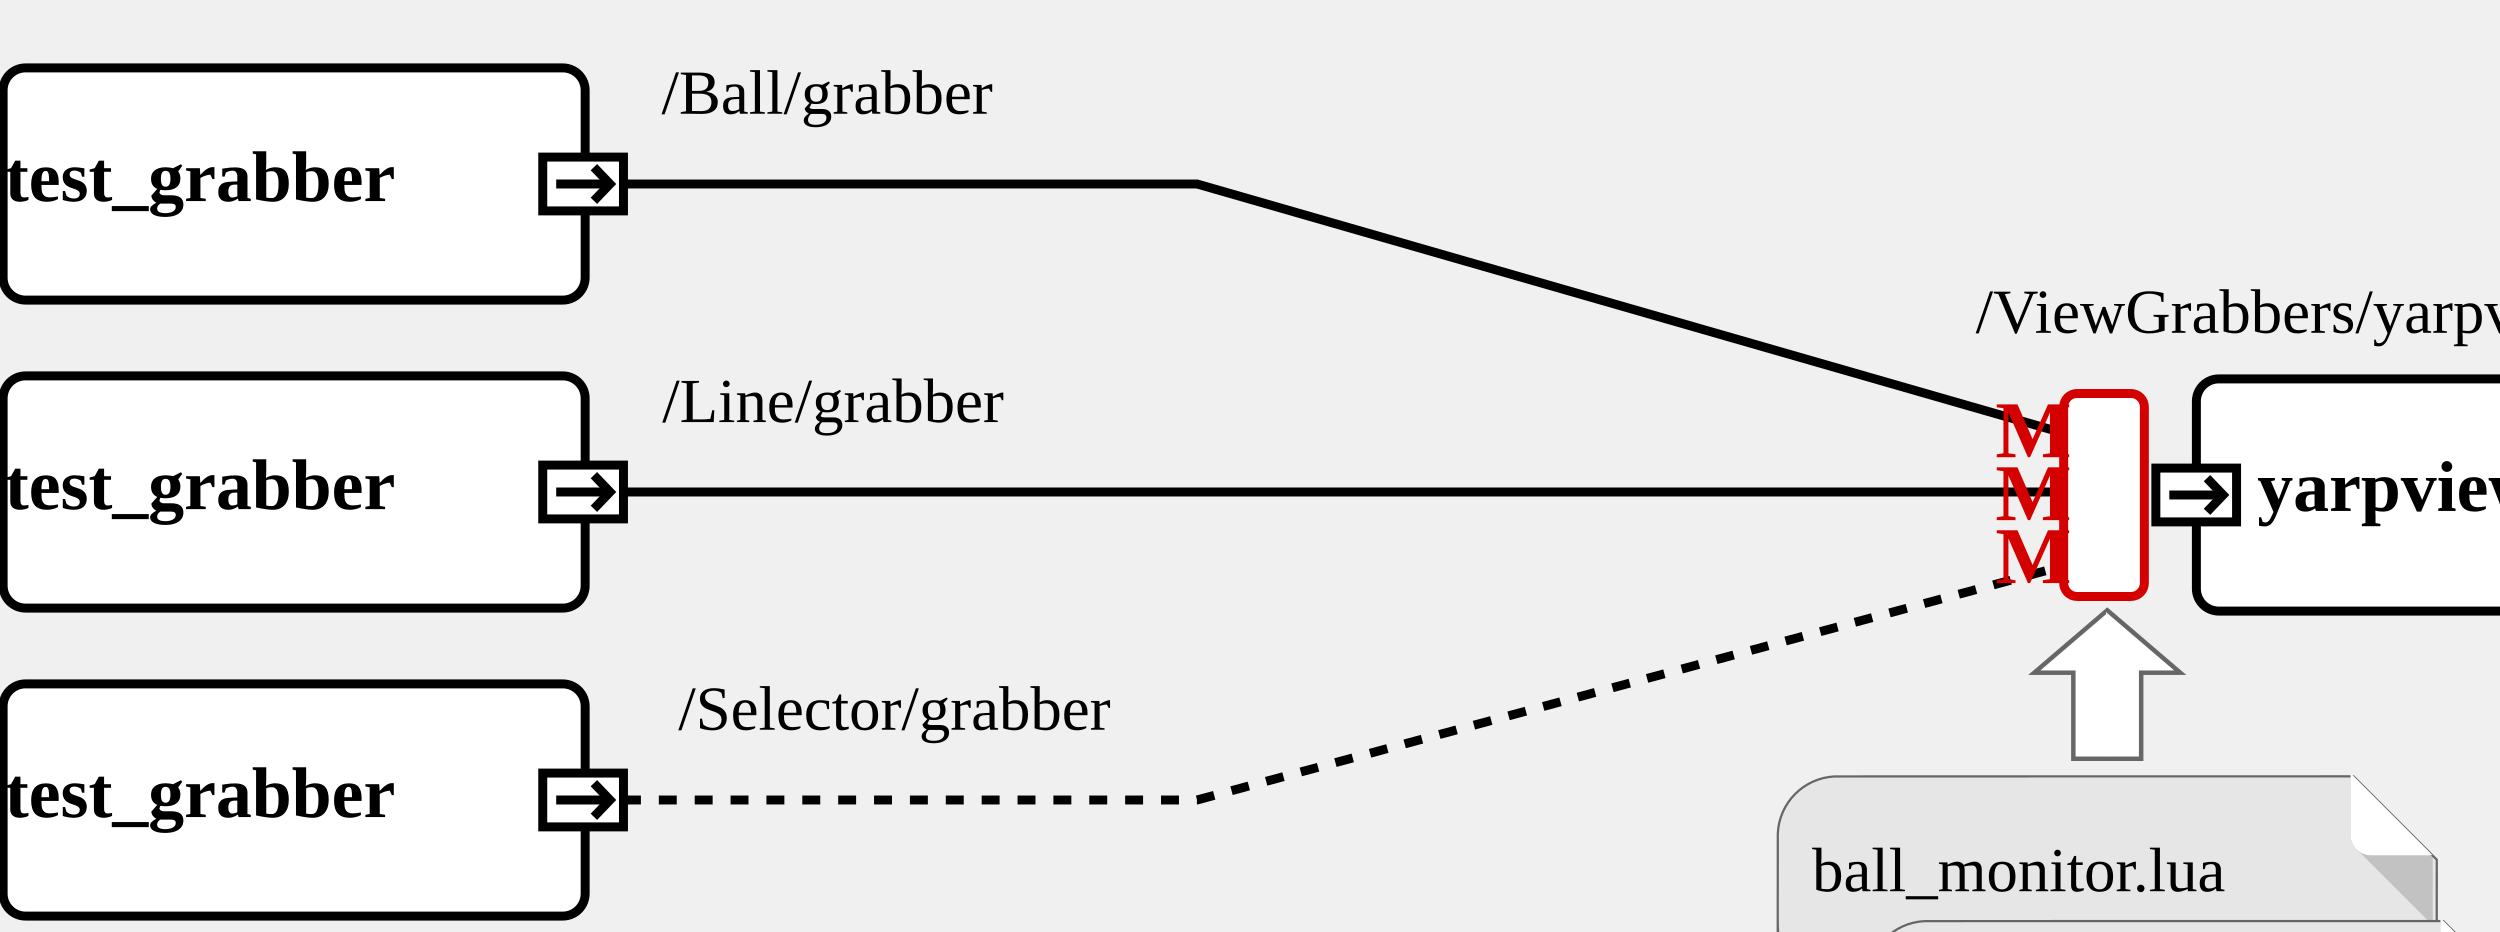
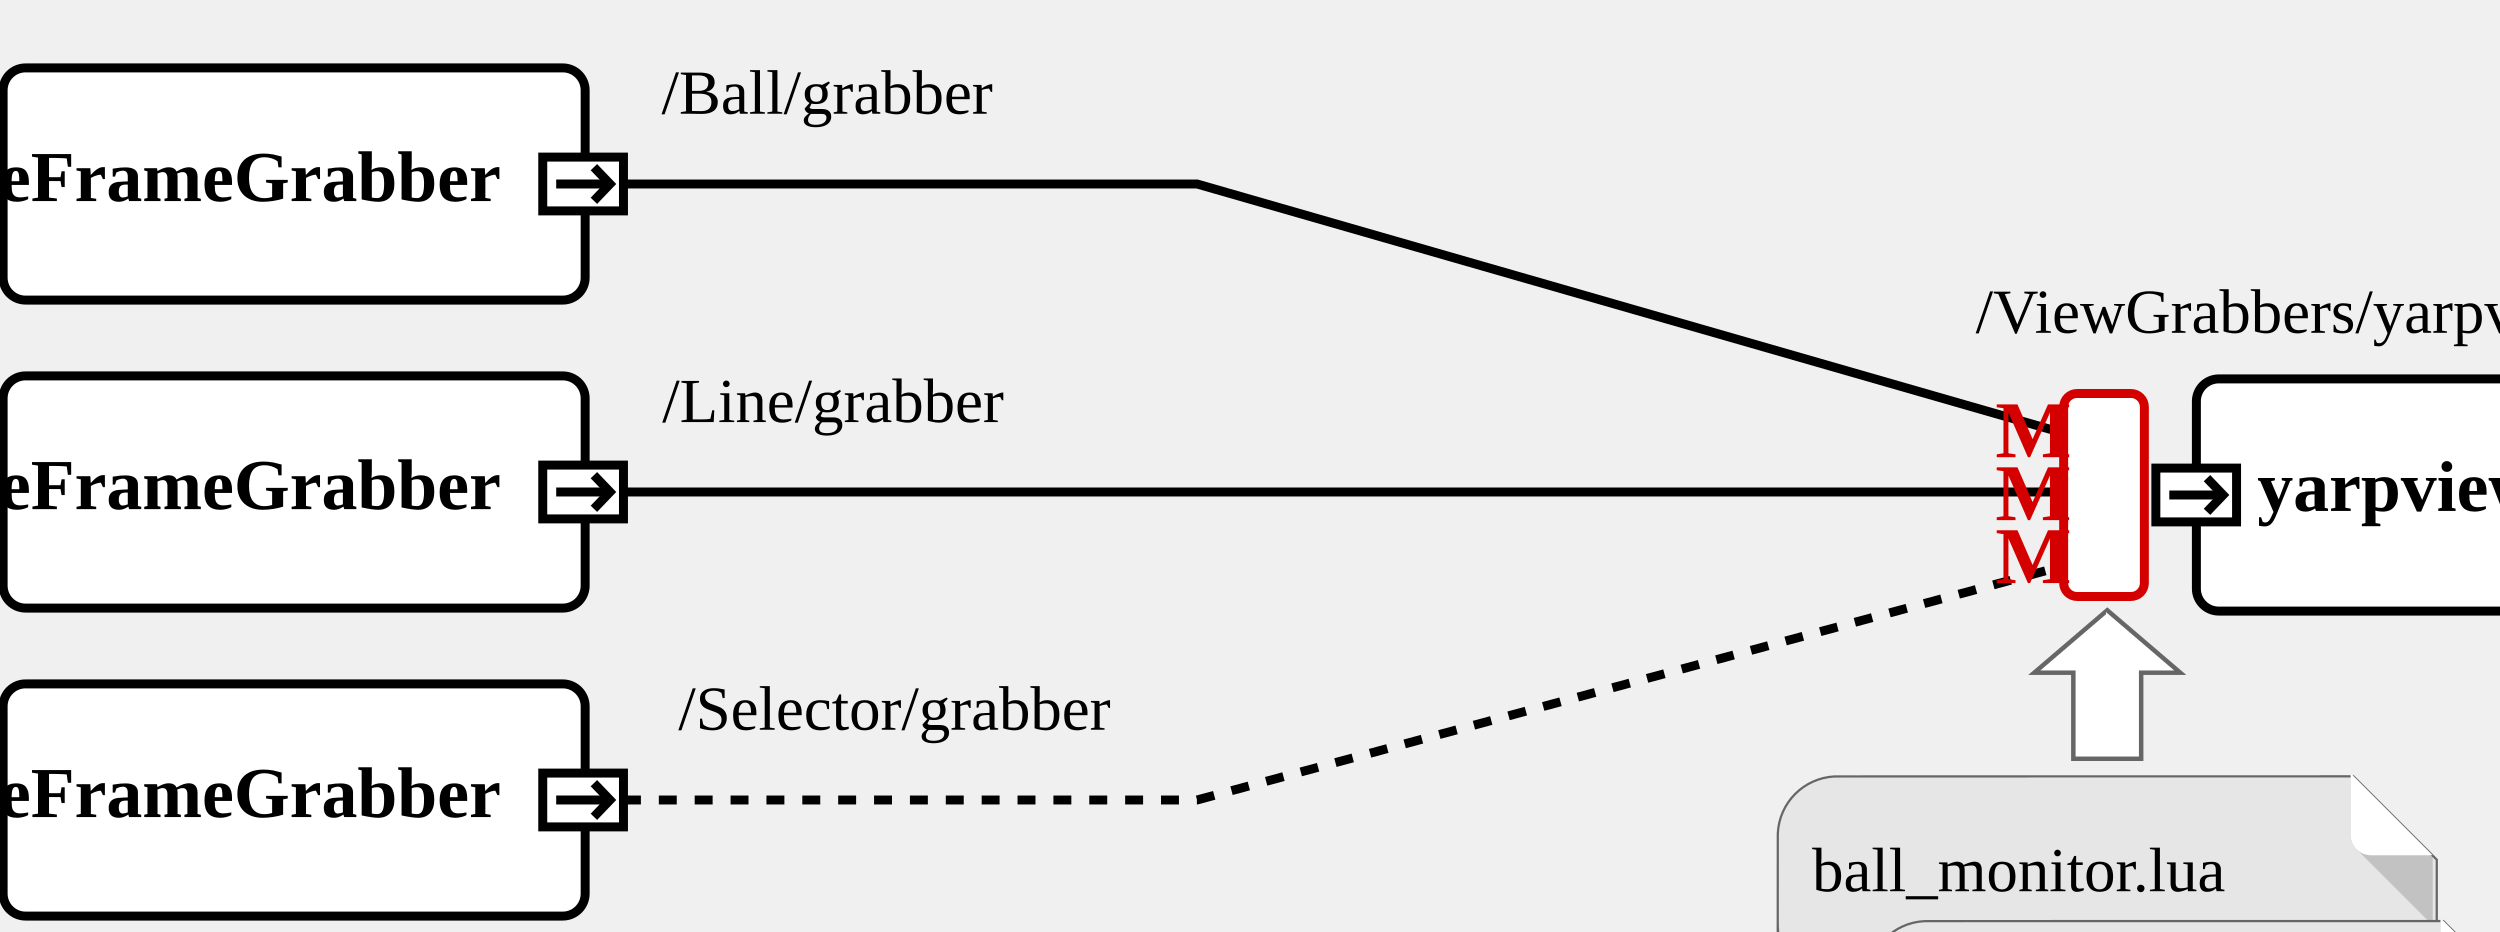
<svg xmlns="http://www.w3.org/2000/svg" width="557.559" height="207.71" id="svg6293" version="1.1">
  <defs id="defs6295">
    <marker orient="auto" refY="0" refX="0" id="Arrow2Mend" style="overflow:visible">
      <path id="path4103" style="fill-rule:evenodd;stroke-width:0.625;stroke-linejoin:round" d="M 8.719,4.034 -2.207,0.016 8.719,-4.002 c -1.745,2.372 -1.735,5.617 -6e-7,8.035 z" transform="scale(-0.6,-0.6)" />
    </marker>
    <marker orient="auto" refY="0" refX="0" id="Arrow2Mend-4" style="overflow:visible">
      <path id="path4103-1" style="fill-rule:evenodd;stroke-width:0.625;stroke-linejoin:round" d="M 8.719,4.034 -2.207,0.016 8.719,-4.002 c -1.745,2.372 -1.735,5.617 -6e-7,8.035 z" transform="scale(-0.6,-0.6)" />
    </marker>
  </defs>
  <g id="layer1" transform="translate(82.50204,-570.3105)">
    <path style="fill:none;stroke:#000000;stroke-width:2;stroke-linecap:butt;stroke-linejoin:miter;stroke-miterlimit:4;stroke-opacity:1;stroke-dasharray:none" d="m 56.433,680.036 322.49,0" id="path5068" />
    <g id="g3230" transform="translate(-0.3023247,-0.08099365)">
      <rect ry="5" rx="5" y="654.224" x="-81.502" height="51.786" width="129.806" id="rect2985-9-3" style="fill:#ffffff;fill-opacity:1;stroke:#000000;stroke-width:2;stroke-miterlimit:4;stroke-opacity:1;stroke-dasharray:none;stroke-dashoffset:0" />
      <text id="text5584-80-20" y="683.933" x="-21.833" style="font-size:18px;font-style:normal;font-variant:normal;font-weight:normal;font-stretch:normal;text-align:center;line-height:100%;letter-spacing:0px;word-spacing:0px;text-anchor:middle;fill:#000000;fill-opacity:1;stroke:none;font-family:Courier 10 Pitch;-inkscape-font-specification:Courier 10 Pitch" xml:space="preserve">
-         <tspan style="font-size:16px;font-weight:bold;-inkscape-font-specification:Courier 10 Pitch Bold" id="tspan3121" y="683.933" x="-21.833">test_grabber</tspan>
+         <tspan style="font-size:16px;font-weight:bold;-inkscape-font-specification:Courier 10 Pitch Bold" id="tspan3121" y="683.933" x="-21.833">fakeFrameGrabber</tspan>
      </text>
      <g transform="translate(-84,0)" id="g3113">
        <rect y="674.117" x="122.847" height="12" width="18" id="rect3761-8-5-2-5-2" style="fill:#ffffff;fill-opacity:1;stroke:#000000;stroke-width:2;stroke-miterlimit:4;stroke-opacity:1;stroke-dasharray:none;stroke-dashoffset:0" />
        <g transform="translate(-35.26761,284.9852)" id="g5549-08-6-1-4-5">
          <path style="fill:none;stroke:#000000;stroke-width:2;stroke-linecap:butt;stroke-linejoin:miter;stroke-miterlimit:4;stroke-opacity:1;stroke-dasharray:none;marker-end:none" d="m 161.114,395.132 11.117,0" id="path3763-8-6-47-0-8" />
          <path style="fill:none;stroke:#000000;stroke-width:2;stroke-linecap:square;stroke-linejoin:miter;stroke-miterlimit:4;stroke-opacity:1;stroke-dasharray:none" d="m 170.211,392.101 2.904,3.03 -2.904,3.03" id="path5543-6-1-9-8-6" />
        </g>
      </g>
    </g>
    <g id="g3022" transform="translate(-399.6452,265.574)">
      <rect ry="5" rx="5" y="389.239" x="806.988" height="51.786" width="120.714" id="rect2985-9-3-2-9-7" style="fill:#ffffff;fill-opacity:1;stroke:#000000;stroke-width:2;stroke-miterlimit:4;stroke-opacity:1;stroke-dasharray:none;stroke-dashoffset:0" />
      <text id="text5584-80-2-9-4-4-3" y="418.683" x="869.629" style="font-size:20px;font-style:normal;font-variant:normal;font-weight:normal;font-stretch:normal;text-align:center;line-height:100%;letter-spacing:0px;word-spacing:0px;text-anchor:middle;fill:#000000;fill-opacity:1;stroke:none;font-family:Courier 10 Pitch;-inkscape-font-specification:Courier 10 Pitch" xml:space="preserve">
        <tspan style="font-size:16px;font-weight:bold;-inkscape-font-specification:Courier 10 Pitch Bold" y="418.683" x="869.629" id="tspan3125">yarpview</tspan>
      </text>
      <g transform="translate(585.1736,-2.898434)" id="g5578-6-8-3-6-8-7-4">
        <rect y="412.03" x="212.775" height="12" width="18" id="rect3761-8-8-5-9-0-7-2" style="fill:#ffffff;fill-opacity:1;stroke:#000000;stroke-width:2;stroke-miterlimit:4;stroke-opacity:1;stroke-dasharray:none;stroke-dashoffset:0" />
        <g transform="translate(54.66064,22.89827)" id="g5549-08-3-0-0-4-8-6">
          <path style="fill:none;stroke:#000000;stroke-width:2;stroke-linecap:butt;stroke-linejoin:miter;stroke-miterlimit:4;stroke-opacity:1;stroke-dasharray:none;marker-end:none" d="m 161.114,395.132 11.117,0" id="path3763-8-7-3-3-1-5-6" />
          <path style="fill:none;stroke:#000000;stroke-width:2;stroke-linecap:square;stroke-linejoin:miter;stroke-miterlimit:4;stroke-opacity:1;stroke-dasharray:none" d="m 170.211,392.101 2.904,3.03 -2.904,3.03" id="path5543-6-6-2-7-9-8-3" />
        </g>
      </g>
    </g>
    <text xml:space="preserve" style="font-size:18px;font-style:normal;font-variant:normal;font-weight:normal;font-stretch:normal;text-align:center;line-height:100%;letter-spacing:0px;word-spacing:0px;text-anchor:middle;fill:#000000;fill-opacity:1;stroke:none;font-family:Courier 10 Pitch;-inkscape-font-specification:Courier 10 Pitch" x="114.53" y="664.442" id="text5584-80-20-5">
      <tspan x="114.53" y="664.442" id="tspan3121-6" style="font-size:14px;font-weight:normal;-inkscape-font-specification:Courier 10 Pitch">/Line/grabber</tspan>
    </text>
    <text xml:space="preserve" style="font-size:18px;font-style:normal;font-variant:normal;font-weight:normal;font-stretch:normal;text-align:center;line-height:100%;letter-spacing:0px;word-spacing:0px;text-anchor:middle;fill:#000000;fill-opacity:1;stroke:none;font-family:Courier 10 Pitch;-inkscape-font-specification:Courier 10 Pitch" x="456.419" y="644.532" id="text5584-80-20-5-0">
      <tspan x="456.419" y="644.532" id="tspan3121-6-0" style="font-size:14px;font-weight:normal;-inkscape-font-specification:Courier 10 Pitch">/ViewGrabbers/yarpview/img:i</tspan>
    </text>
    <g id="g18706" transform="translate(194.8245,574.0173)" style="fill:#ffffff;stroke:#666666">
      <path id="path18686" d="m 192.928,132.149 -16.575,14.176 8.724,0 0,19.192 7.851,0" style="fill:#ffffff;stroke:#666666;stroke-width:1px;stroke-linecap:butt;stroke-linejoin:miter;stroke-opacity:1" />
      <path id="path18686-7" d="m 192.354,132.149 16.575,14.176 -8.724,0 0,19.192 -7.851,0" style="fill:#ffffff;stroke:#666666;stroke-width:1px;stroke-linecap:butt;stroke-linejoin:miter;stroke-opacity:1" />
    </g>
    <g id="g4116" transform="translate(53.45132,10.15666)">
      <g transform="translate(-5.555839,-4.04061)" id="g4111">
        <path id="path5906-0" d="m 278.905,783.811 19.471,-0.028 102.735,-0.033 c 6.616,-0.691 11.767,-6.169 11.944,-12.931 1.2e-4,-0.005 -1.2e-4,-0.009 0,-0.014 1.2e-4,-0.056 -1.1e-4,-0.087 0,-0.144 0.006,-2.901 0.005,-6.738 0.005,-11.84 l 0,-2.898 -9.29,-9.292 -9.295,-9.292 -103.45,0.009 c -5.43,0.002 -9.355,0.006 -12.32,0.014 -6.865,0.372 -12.322,5.875 -12.613,12.764 -0.013,4.132 -0.014,10.085 -0.014,19.294 0,9.21 6.7e-4,-2.516 0.014,1.617 0.293,6.956 5.853,12.499 12.812,12.773 z" style="color:#000000;fill:#e6e6e6;fill-opacity:1;fill-rule:nonzero;stroke:#666666;stroke-width:0.5;stroke-miterlimit:4;stroke-dasharray:none;marker:none;visibility:visible;display:inline;overflow:visible;enable-background:accumulate" />
        <path style="fill:#000000;fill-opacity:0.157;fill-rule:nonzero;stroke:none" d="m 393.843,736.632 0,13.735 c 0,1.31 0.55,2.489 1.431,3.323 l 16.883,16.887 0,-15.631 -9.157,-9.157 z" id="path6657" />
        <path id="path24" style="fill:#ffffff;fill-opacity:1;fill-rule:nonzero;stroke:none" d="m 393.843,736.632 0,13.734 c 0,2.529 2.049,4.578 4.578,4.578 l 13.734,0 -18.313,-18.313" />
      </g>
      <text id="text5584-80-20-5-6" y="758.917" x="330.018" style="font-size:18px;font-style:normal;font-variant:normal;font-weight:normal;font-stretch:normal;text-align:center;line-height:100%;letter-spacing:0px;word-spacing:0px;text-anchor:middle;fill:#000000;fill-opacity:1;stroke:none;font-family:Courier 10 Pitch;-inkscape-font-specification:Courier 10 Pitch" xml:space="preserve">
        <tspan style="font-size:14px;font-weight:normal;-inkscape-font-specification:Courier 10 Pitch" id="tspan3121-6-5" y="758.917" x="330.018">ball_monitor.lua</tspan>
      </text>
    </g>
    <g id="g3240" transform="translate(1.010157,0)">
      <rect ry="5" rx="5" y="585.453" x="-82.815" height="51.786" width="129.806" id="rect2985-9-3-5" style="fill:#ffffff;fill-opacity:1;stroke:#000000;stroke-width:2;stroke-miterlimit:4;stroke-opacity:1;stroke-dasharray:none;stroke-dashoffset:0" />
      <text id="text5584-80-20-52" y="615.162" x="-23.146" style="font-size:18px;font-style:normal;font-variant:normal;font-weight:normal;font-stretch:normal;text-align:center;line-height:100%;letter-spacing:0px;word-spacing:0px;text-anchor:middle;fill:#000000;fill-opacity:1;stroke:none;font-family:Courier 10 Pitch;-inkscape-font-specification:Courier 10 Pitch" xml:space="preserve">
-         <tspan style="font-size:16px;font-weight:bold;-inkscape-font-specification:Courier 10 Pitch Bold" id="tspan3121-0" y="615.162" x="-23.146">test_grabber</tspan>
+         <tspan style="font-size:16px;font-weight:bold;-inkscape-font-specification:Courier 10 Pitch Bold" id="tspan3121-0" y="615.162" x="-23.146">fakeFrameGrabber</tspan>
      </text>
      <g transform="translate(-85.31248,-68.77133)" id="g3113-0">
        <rect y="674.117" x="122.847" height="12" width="18" id="rect3761-8-5-2-5-2-0" style="fill:#ffffff;fill-opacity:1;stroke:#000000;stroke-width:2;stroke-miterlimit:4;stroke-opacity:1;stroke-dasharray:none;stroke-dashoffset:0" />
        <g transform="translate(-35.26761,284.9852)" id="g5549-08-6-1-4-5-5">
          <path style="fill:none;stroke:#000000;stroke-width:2;stroke-linecap:butt;stroke-linejoin:miter;stroke-miterlimit:4;stroke-opacity:1;stroke-dasharray:none;marker-end:none" d="m 161.114,395.132 11.117,0" id="path3763-8-6-47-0-8-6" />
          <path style="fill:none;stroke:#000000;stroke-width:2;stroke-linecap:square;stroke-linejoin:miter;stroke-miterlimit:4;stroke-opacity:1;stroke-dasharray:none" d="m 170.211,392.101 2.904,3.03 -2.904,3.03" id="path5543-6-1-9-8-6-1" />
        </g>
      </g>
    </g>
    <text xml:space="preserve" style="font-size:18px;font-style:normal;font-variant:normal;font-weight:normal;font-stretch:normal;text-align:center;line-height:100%;letter-spacing:0px;word-spacing:0px;text-anchor:middle;fill:#000000;fill-opacity:1;stroke:none;font-family:Courier 10 Pitch;-inkscape-font-specification:Courier 10 Pitch" x="113.218" y="595.671" id="text5584-80-20-5-04">
      <tspan x="113.218" y="595.671" id="tspan3121-6-2" style="font-size:14px;font-weight:normal;-inkscape-font-specification:Courier 10 Pitch">/Ball/grabber</tspan>
    </text>
    <g id="g3220">
      <rect ry="5" rx="5" y="722.833" x="-81.804" height="51.786" width="129.806" id="rect2985-9-3-6" style="fill:#ffffff;fill-opacity:1;stroke:#000000;stroke-width:2;stroke-miterlimit:4;stroke-opacity:1;stroke-dasharray:none;stroke-dashoffset:0" />
      <text id="text5584-80-20-7" y="752.542" x="-22.135" style="font-size:18px;font-style:normal;font-variant:normal;font-weight:normal;font-stretch:normal;text-align:center;line-height:100%;letter-spacing:0px;word-spacing:0px;text-anchor:middle;fill:#000000;fill-opacity:1;stroke:none;font-family:Courier 10 Pitch;-inkscape-font-specification:Courier 10 Pitch" xml:space="preserve">
-         <tspan style="font-size:16px;font-weight:bold;-inkscape-font-specification:Courier 10 Pitch Bold" id="tspan3121-8" y="752.542" x="-22.135">test_grabber</tspan>
+         <tspan style="font-size:16px;font-weight:bold;-inkscape-font-specification:Courier 10 Pitch Bold" id="tspan3121-8" y="752.542" x="-22.135">fakeFrameGrabber</tspan>
      </text>
      <g transform="translate(-84.30233,68.60942)" id="g3113-4">
        <rect y="674.117" x="122.847" height="12" width="18" id="rect3761-8-5-2-5-2-6" style="fill:#ffffff;fill-opacity:1;stroke:#000000;stroke-width:2;stroke-miterlimit:4;stroke-opacity:1;stroke-dasharray:none;stroke-dashoffset:0" />
        <g transform="translate(-35.26761,284.9852)" id="g5549-08-6-1-4-5-56">
          <path style="fill:none;stroke:#000000;stroke-width:2;stroke-linecap:butt;stroke-linejoin:miter;stroke-miterlimit:4;stroke-opacity:1;stroke-dasharray:none;marker-end:none" d="m 161.114,395.132 11.117,0" id="path3763-8-6-47-0-8-9" />
          <path style="fill:none;stroke:#000000;stroke-width:2;stroke-linecap:square;stroke-linejoin:miter;stroke-miterlimit:4;stroke-opacity:1;stroke-dasharray:none" d="m 170.211,392.101 2.904,3.03 -2.904,3.03" id="path5543-6-1-9-8-6-9" />
        </g>
      </g>
    </g>
    <text xml:space="preserve" style="font-size:18px;font-style:normal;font-variant:normal;font-weight:normal;font-stretch:normal;text-align:center;line-height:100%;letter-spacing:0px;word-spacing:0px;text-anchor:middle;fill:#000000;fill-opacity:1;stroke:none;font-family:Courier 10 Pitch;-inkscape-font-specification:Courier 10 Pitch" x="128.228" y="733.052" id="text5584-80-20-5-5">
      <tspan x="128.228" y="733.052" id="tspan3121-6-8" style="font-size:14px;font-weight:normal;-inkscape-font-specification:Courier 10 Pitch">/Selector/grabber</tspan>
    </text>
    <path style="fill:none;stroke:#000000;stroke-width:2;stroke-linecap:butt;stroke-linejoin:miter;stroke-miterlimit:4;stroke-opacity:1;stroke-dasharray:none" d="m 56.433,611.345 128.031,0 193.745,55.714" id="path5068-0" />
    <path style="fill:none;stroke:#000000;stroke-width:2;stroke-linecap:butt;stroke-linejoin:miter;stroke-miterlimit:4;stroke-opacity:1;stroke-dasharray:4, 4;stroke-dashoffset:0" d="m 56.433,748.726 128.031,0 193.031,-52.143" id="path5068-0-5" />
    <g id="g3289" transform="translate(54,-12.67198)">
      <rect ry="3" rx="3" y="670.74" x="323.742" height="45.274" width="18" id="rect2985-9-3-7-2-2" style="fill:#ffffff;fill-opacity:1;stroke:#d40000;stroke-width:2;stroke-miterlimit:4;stroke-opacity:1;stroke-dasharray:none;stroke-dashoffset:0" />
      <text id="text5584-80-20-6-9-1" y="684.951" x="332.747" style="font-size:18px;font-style:normal;font-variant:normal;font-weight:bold;font-stretch:normal;text-align:center;line-height:100%;letter-spacing:0px;word-spacing:0px;text-anchor:middle;fill:#d40000;fill-opacity:1;stroke:none;font-family:Courier 10 Pitch;-inkscape-font-specification:Courier 10 Pitch Bold" xml:space="preserve">
        <tspan id="tspan5596-4-3-0-9-8" y="684.951" x="332.747">M</tspan>
      </text>
      <text id="text5584-80-20-6-9-1-6" y="698.989" x="332.747" style="font-size:18px;font-style:normal;font-variant:normal;font-weight:bold;font-stretch:normal;text-align:center;line-height:100%;letter-spacing:0px;word-spacing:0px;text-anchor:middle;fill:#d40000;fill-opacity:1;stroke:none;font-family:Courier 10 Pitch;-inkscape-font-specification:Courier 10 Pitch Bold" xml:space="preserve">
        <tspan id="tspan5596-4-3-0-9-8-4" y="698.989" x="332.747">M</tspan>
      </text>
      <text id="text5584-80-20-6-9-1-1" y="713.026" x="332.747" style="font-size:18px;font-style:normal;font-variant:normal;font-weight:bold;font-stretch:normal;text-align:center;line-height:100%;letter-spacing:0px;word-spacing:0px;text-anchor:middle;fill:#d40000;fill-opacity:1;stroke:none;font-family:Courier 10 Pitch;-inkscape-font-specification:Courier 10 Pitch Bold" xml:space="preserve">
        <tspan id="tspan5596-4-3-0-9-8-7" y="713.026" x="332.747">M</tspan>
      </text>
    </g>
    <g id="g4116-3" transform="translate(73.48361,42.42901)">
      <g transform="translate(-5.555839,-4.04061)" id="g4111-3">
        <path id="path5906-0-3" d="m 278.905,783.811 19.471,-0.028 102.735,-0.033 c 6.616,-0.691 11.767,-6.169 11.944,-12.931 1.2e-4,-0.005 -1.2e-4,-0.009 0,-0.014 1.2e-4,-0.056 -1.1e-4,-0.087 0,-0.144 0.006,-2.901 0.005,-6.738 0.005,-11.84 l 0,-2.898 -9.29,-9.292 -9.295,-9.292 -103.45,0.009 c -5.43,0.002 -9.355,0.006 -12.32,0.014 -6.865,0.372 -12.322,5.875 -12.613,12.764 -0.013,4.132 -0.014,10.085 -0.014,19.294 0,9.21 6.7e-4,-2.516 0.014,1.617 0.293,6.956 5.853,12.499 12.812,12.773 z" style="color:#000000;fill:#e6e6e6;fill-opacity:1;fill-rule:nonzero;stroke:#666666;stroke-width:0.5;stroke-miterlimit:4;stroke-dasharray:none;marker:none;visibility:visible;display:inline;overflow:visible;enable-background:accumulate" />
        <path style="fill:#000000;fill-opacity:0.157;fill-rule:nonzero;stroke:none" d="m 393.843,736.632 0,13.735 c 0,1.31 0.55,2.489 1.431,3.323 l 16.883,16.887 0,-15.631 -9.157,-9.157 z" id="path6657-1" />
        <path id="path24-8" style="fill:#ffffff;fill-opacity:1;fill-rule:nonzero;stroke:none" d="m 393.843,736.632 0,13.734 c 0,2.529 2.049,4.578 4.578,4.578 l 13.734,0 -18.313,-18.313" />
      </g>
      <text id="text5584-80-20-5-6-3" y="758.917" x="330.018" style="font-size:18px;font-style:normal;font-variant:normal;font-weight:normal;font-stretch:normal;text-align:center;line-height:100%;letter-spacing:0px;word-spacing:0px;text-anchor:middle;fill:#000000;fill-opacity:1;stroke:none;font-family:Courier 10 Pitch;-inkscape-font-specification:Courier 10 Pitch" xml:space="preserve">
        <tspan style="font-size:14px;font-weight:normal;-inkscape-font-specification:Courier 10 Pitch" id="tspan3121-6-5-1" y="758.917" x="330.018">line_monitor.lua</tspan>
      </text>
    </g>
    <g id="g4116-0" transform="translate(93.1979,78.85758)">
      <g transform="translate(-5.555839,-4.04061)" id="g4111-0">
        <path id="path5906-0-9" d="m 278.905,783.811 19.471,-0.028 102.735,-0.033 c 6.616,-0.691 11.767,-6.169 11.944,-12.931 1.2e-4,-0.005 -1.2e-4,-0.009 0,-0.014 1.2e-4,-0.056 -1.1e-4,-0.087 0,-0.144 0.006,-2.901 0.005,-6.738 0.005,-11.84 l 0,-2.898 -9.29,-9.292 -9.295,-9.292 -103.45,0.009 c -5.43,0.002 -9.355,0.006 -12.32,0.014 -6.865,0.372 -12.322,5.875 -12.613,12.764 -0.013,4.132 -0.014,10.085 -0.014,19.294 0,9.21 6.7e-4,-2.516 0.014,1.617 0.293,6.956 5.853,12.499 12.812,12.773 z" style="color:#000000;fill:#e6e6e6;fill-opacity:1;fill-rule:nonzero;stroke:#666666;stroke-width:0.5;stroke-miterlimit:4;stroke-dasharray:none;marker:none;visibility:visible;display:inline;overflow:visible;enable-background:accumulate" />
        <path style="fill:#000000;fill-opacity:0.157;fill-rule:nonzero;stroke:none" d="m 393.843,736.632 0,13.735 c 0,1.31 0.55,2.489 1.431,3.323 l 16.883,16.887 0,-15.631 -9.157,-9.157 z" id="path6657-12" />
        <path id="path24-4" style="fill:#ffffff;fill-opacity:1;fill-rule:nonzero;stroke:none" d="m 393.843,736.632 0,13.734 c 0,2.529 2.049,4.578 4.578,4.578 l 13.734,0 -18.313,-18.313" />
      </g>
      <text id="text5584-80-20-5-6-5" y="758.917" x="330.018" style="font-size:18px;font-style:normal;font-variant:normal;font-weight:normal;font-stretch:normal;text-align:center;line-height:100%;letter-spacing:0px;word-spacing:0px;text-anchor:middle;fill:#000000;fill-opacity:1;stroke:none;font-family:Courier 10 Pitch;-inkscape-font-specification:Courier 10 Pitch" xml:space="preserve">
        <tspan style="font-size:14px;font-weight:normal;-inkscape-font-specification:Courier 10 Pitch" id="tspan3121-6-5-8" y="758.917" x="330.018">sel_monitor.lua</tspan>
      </text>
    </g>
  </g>
</svg>
